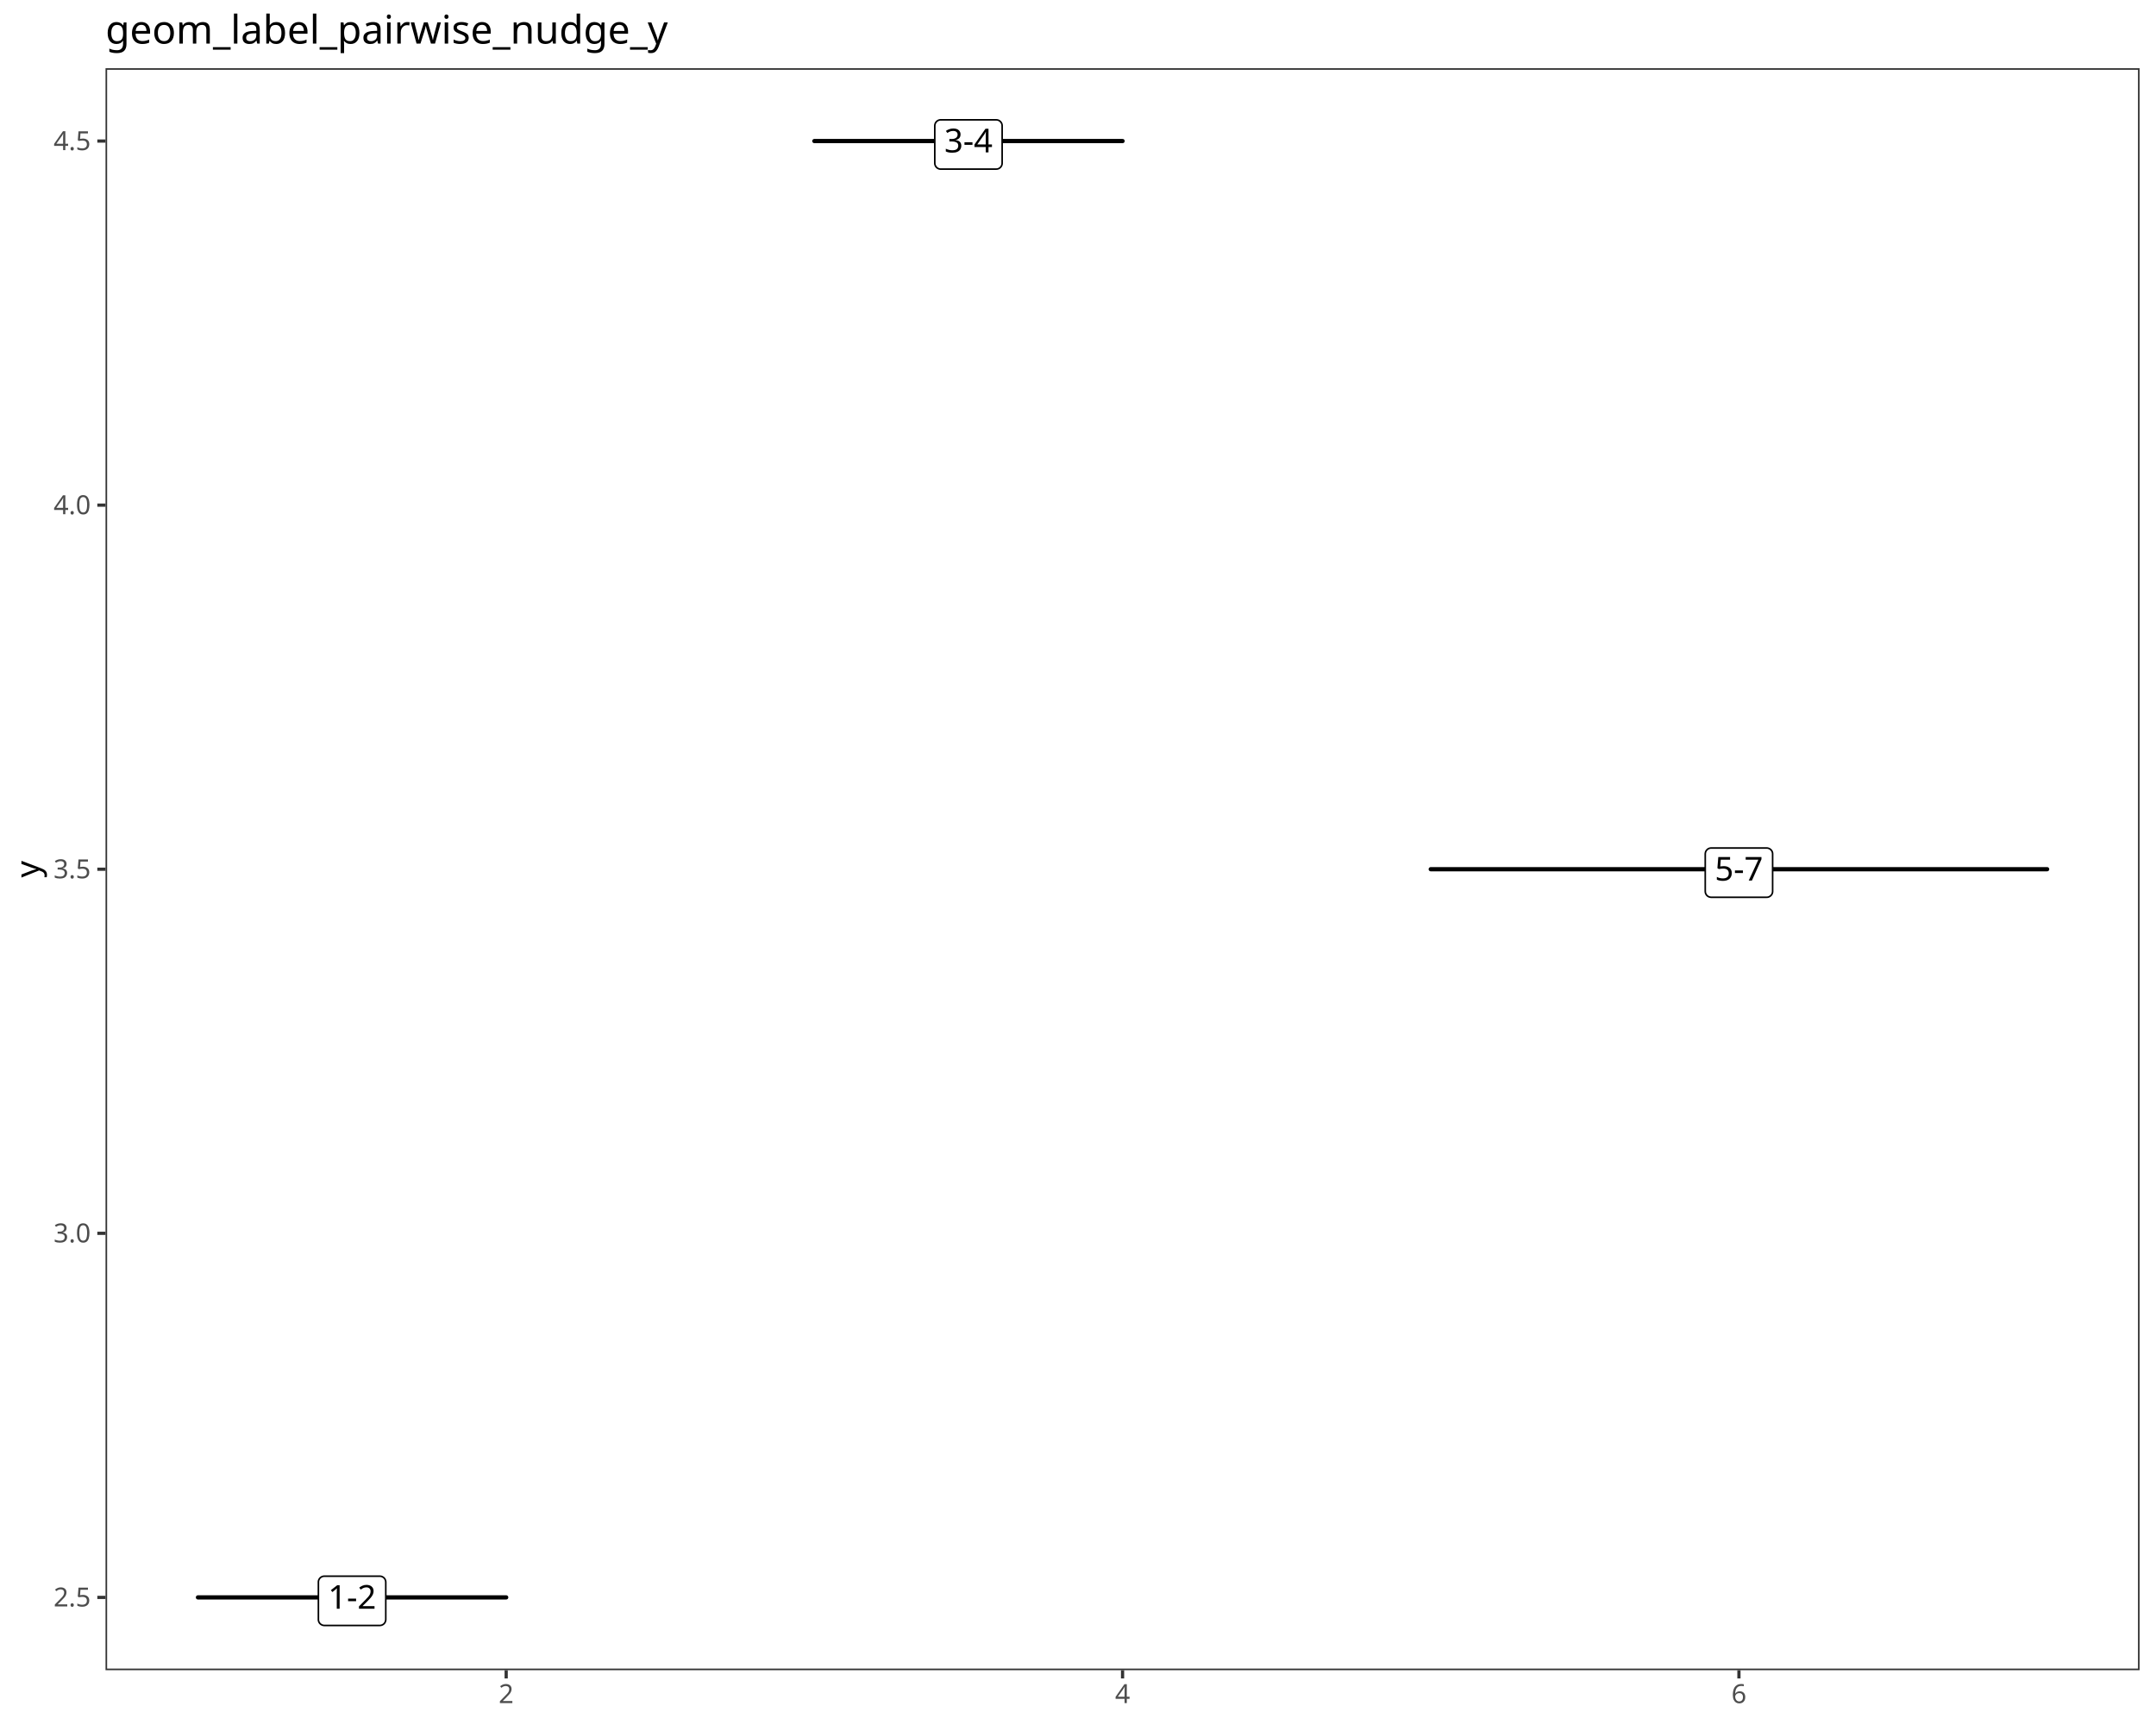
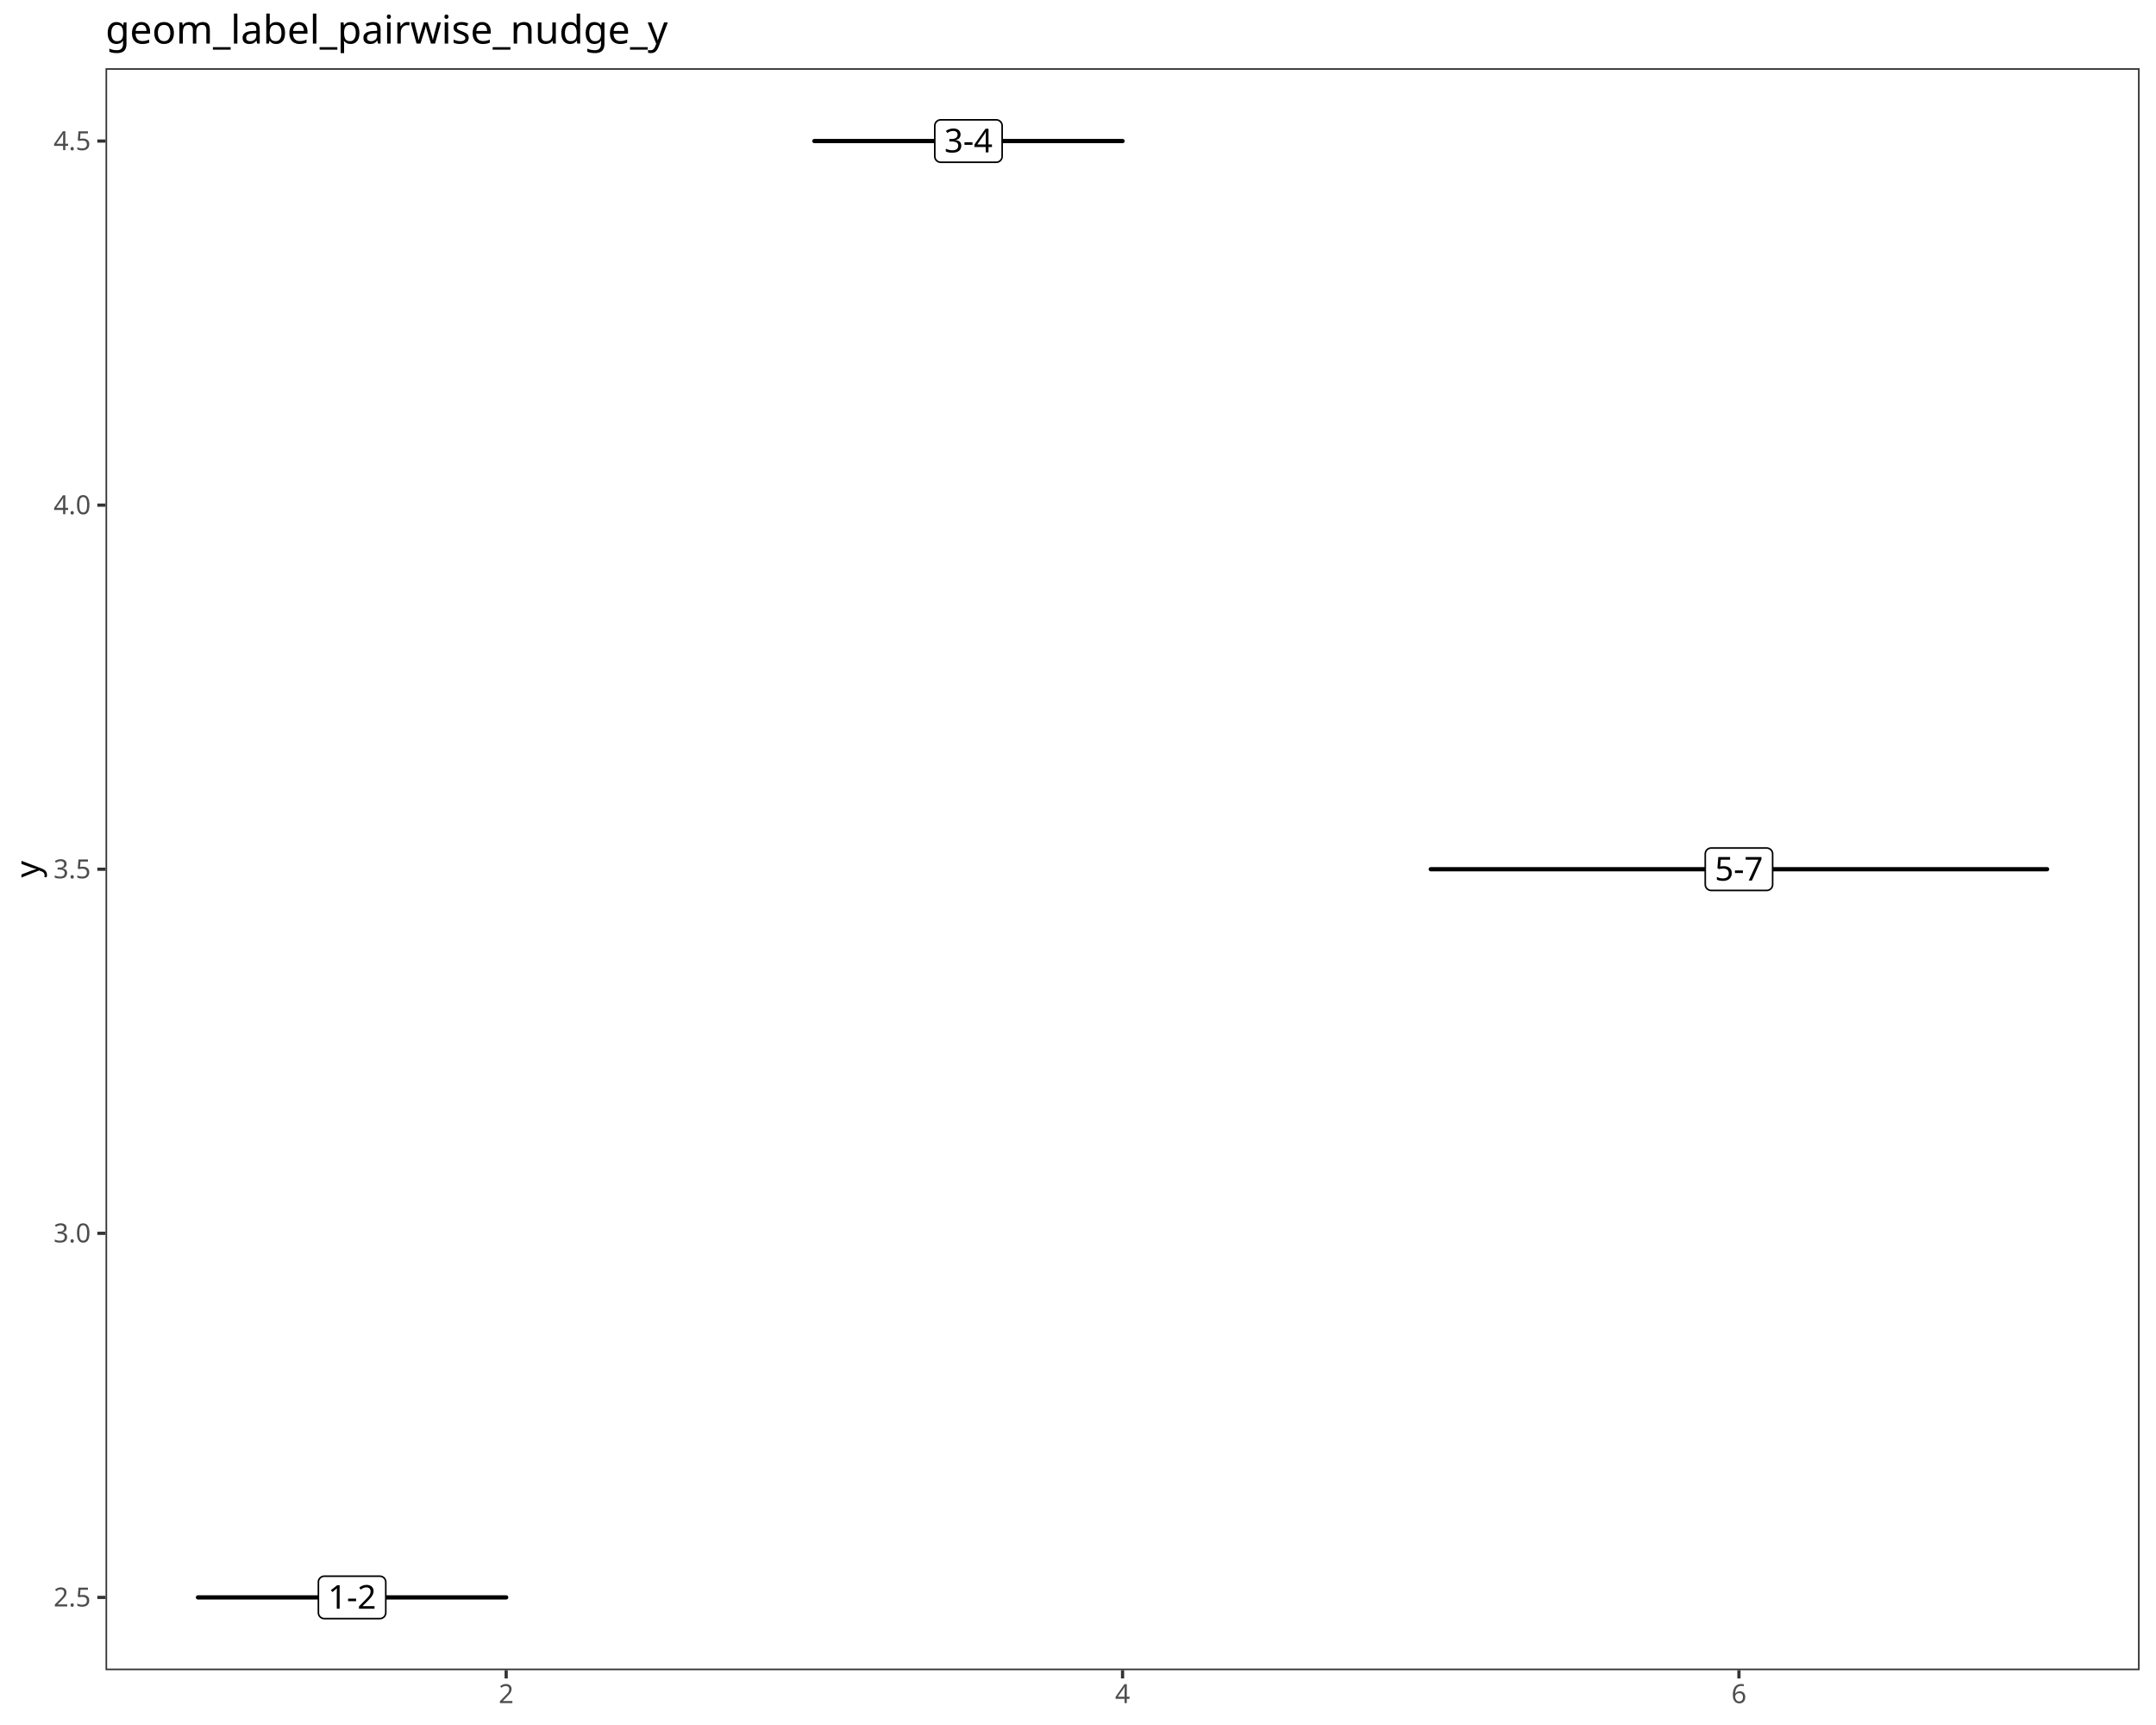
<svg xmlns="http://www.w3.org/2000/svg" class="svglite" data-engine-version="2.0" width="720.00pt" height="576.00pt" viewBox="0 0 720.00 576.00">
  <defs>
    <style type="text/css">
    .svglite line, .svglite polyline, .svglite polygon, .svglite path, .svglite rect, .svglite circle {
      fill: none;
      stroke: #000000;
      stroke-linecap: round;
      stroke-linejoin: round;
      stroke-miterlimit: 10.00;
    }
  </style>
  </defs>
  <rect width="100%" height="100%" style="stroke: none; fill: #FFFFFF;" />
  <defs>
    <clipPath id="cpMC4wMHw3MjAuMDB8MC4wMHw1NzYuMDA=">
      <rect x="0.00" y="0.00" width="720.00" height="576.00" />
    </clipPath>
  </defs>
  <g clip-path="url(#cpMC4wMHw3MjAuMDB8MC4wMHw1NzYuMDA=)">
    <rect x="0.00" y="0.00" width="720.00" height="576.00" style="stroke-width: 1.07; stroke: #FFFFFF; fill: #FFFFFF;" />
  </g>
  <defs>
    <clipPath id="cpMzUuMjR8NzE0LjUyfDIyLjc4fDU1Ny43MQ==">
      <rect x="35.24" y="22.78" width="679.28" height="534.92" />
    </clipPath>
  </defs>
  <g clip-path="url(#cpMzUuMjR8NzE0LjUyfDIyLjc4fDU1Ny43MQ==)">
    <rect x="35.24" y="22.78" width="679.28" height="534.92" style="stroke-width: 1.07; stroke: none; fill: #FFFFFF;" />
    <line x1="66.11" y1="533.39" x2="169.04" y2="533.39" style="stroke-width: 1.42;" />
-     <polygon points="108.31,542.76 126.85,542.76 126.77,542.76 127.08,542.75 127.40,542.68 127.69,542.57 127.97,542.41 128.22,542.21 128.43,541.97 128.60,541.70 128.72,541.41 128.80,541.10 128.83,540.78 128.83,540.78 128.83,528.29 128.83,528.29 128.80,527.97 128.72,527.66 128.60,527.37 128.43,527.10 128.22,526.86 127.97,526.66 127.69,526.50 127.40,526.38 127.08,526.32 126.85,526.31 108.31,526.31 108.54,526.32 108.23,526.31 107.91,526.35 107.60,526.43 107.32,526.57 107.05,526.75 106.82,526.97 106.63,527.23 106.48,527.51 106.38,527.81 106.33,528.13 106.33,528.29 106.33,540.78 106.33,540.62 106.33,540.94 106.38,541.25 106.48,541.56 106.63,541.84 106.82,542.09 107.05,542.31 107.32,542.49 107.60,542.63 107.91,542.72 108.23,542.76 " style="stroke-width: 0.53; fill: #FFFFFF;" />
+     <polygon points="108.31,540.48 126.85,540.48 126.77,540.47 127.08,540.46 127.40,540.40 127.69,540.29 127.97,540.13 128.22,539.92 128.43,539.69 128.60,539.42 128.72,539.12 128.80,538.81 128.83,538.50 128.83,538.50 128.83,528.29 128.83,528.29 128.80,527.97 128.72,527.66 128.60,527.37 128.43,527.10 128.22,526.86 127.97,526.66 127.69,526.50 127.40,526.38 127.08,526.32 126.85,526.31 108.31,526.31 108.54,526.32 108.23,526.31 107.91,526.35 107.60,526.43 107.32,526.57 107.05,526.75 106.82,526.97 106.63,527.23 106.48,527.51 106.38,527.81 106.33,528.13 106.33,528.29 106.33,538.50 106.33,538.34 106.33,538.66 106.38,538.97 106.48,539.27 106.63,539.55 106.82,539.81 107.05,540.03 107.32,540.21 107.60,540.35 107.91,540.44 108.23,540.47 " style="stroke-width: 0.53; fill: #FFFFFF;" />
    <text x="117.58" y="537.18" text-anchor="middle" style="font-size: 11.00px; font-family: sans;" textLength="15.90px" lengthAdjust="spacingAndGlyphs">1-2</text>
    <line x1="271.96" y1="47.10" x2="374.88" y2="47.10" style="stroke-width: 1.42;" />
-     <polygon points="314.15,56.47 332.69,56.47 332.61,56.47 332.93,56.45 333.24,56.39 333.54,56.28 333.81,56.12 334.06,55.91 334.27,55.68 334.44,55.41 334.57,55.11 334.64,54.80 334.67,54.49 334.67,54.49 334.67,41.99 334.67,41.99 334.64,41.68 334.57,41.37 334.44,41.07 334.27,40.80 334.06,40.57 333.81,40.36 333.54,40.20 333.24,40.09 332.93,40.03 332.69,40.01 314.15,40.01 314.39,40.03 314.07,40.01 313.75,40.05 313.45,40.14 313.16,40.28 312.90,40.46 312.67,40.68 312.48,40.93 312.33,41.22 312.23,41.52 312.18,41.83 312.17,41.99 312.17,54.49 312.18,54.33 312.18,54.65 312.23,54.96 312.33,55.26 312.48,55.55 312.67,55.80 312.90,56.02 313.16,56.20 313.45,56.34 313.75,56.43 314.07,56.47 " style="stroke-width: 0.53; fill: #FFFFFF;" />
+     <polygon points="314.15,54.18 332.69,54.18 332.61,54.18 332.93,54.17 333.24,54.11 333.54,53.99 333.81,53.83 334.06,53.63 334.27,53.39 334.44,53.12 334.57,52.83 334.64,52.52 334.67,52.20 334.67,52.20 334.67,41.99 334.67,41.99 334.64,41.68 334.57,41.37 334.44,41.07 334.27,40.80 334.06,40.57 333.81,40.36 333.54,40.20 333.24,40.09 332.93,40.03 332.69,40.01 314.15,40.01 314.39,40.03 314.07,40.01 313.75,40.05 313.45,40.14 313.16,40.28 312.90,40.46 312.67,40.68 312.48,40.93 312.33,41.22 312.23,41.52 312.18,41.83 312.17,41.99 312.17,52.20 312.18,52.04 312.18,52.36 312.23,52.68 312.33,52.98 312.48,53.26 312.67,53.52 312.90,53.74 313.16,53.92 313.45,54.05 313.75,54.14 314.07,54.18 " style="stroke-width: 0.53; fill: #FFFFFF;" />
    <text x="323.42" y="50.88" text-anchor="middle" style="font-size: 11.00px; font-family: sans;" textLength="15.90px" lengthAdjust="spacingAndGlyphs">3-4</text>
    <line x1="477.80" y1="290.24" x2="683.64" y2="290.24" style="stroke-width: 1.42;" />
-     <polygon points="571.45,299.61 589.99,299.61 589.91,299.61 590.23,299.60 590.54,299.54 590.84,299.42 591.12,299.26 591.36,299.06 591.58,298.82 591.75,298.55 591.87,298.26 591.95,297.95 591.97,297.63 591.97,297.63 591.97,285.14 591.97,285.14 591.95,284.82 591.87,284.51 591.75,284.22 591.58,283.95 591.36,283.71 591.12,283.51 590.84,283.35 590.54,283.24 590.23,283.17 589.99,283.16 571.45,283.16 571.69,283.17 571.37,283.16 571.06,283.20 570.75,283.29 570.46,283.42 570.20,283.61 569.97,283.83 569.78,284.08 569.63,284.36 569.53,284.67 569.48,284.98 569.47,285.14 569.47,297.63 569.48,297.47 569.48,297.79 569.53,298.11 569.63,298.41 569.78,298.69 569.97,298.95 570.20,299.17 570.46,299.35 570.75,299.48 571.06,299.57 571.37,299.61 " style="stroke-width: 0.53; fill: #FFFFFF;" />
+     <polygon points="571.45,297.33 589.99,297.33 589.91,297.33 590.23,297.32 590.54,297.25 590.84,297.14 591.12,296.98 591.36,296.78 591.58,296.54 591.75,296.27 591.87,295.98 591.95,295.67 591.97,295.35 591.97,295.35 591.97,285.14 591.97,285.14 591.95,284.82 591.87,284.51 591.75,284.22 591.58,283.95 591.36,283.71 591.12,283.51 590.84,283.35 590.54,283.24 590.23,283.17 589.99,283.16 571.45,283.16 571.69,283.17 571.37,283.16 571.06,283.20 570.75,283.29 570.46,283.42 570.20,283.61 569.97,283.83 569.78,284.08 569.63,284.36 569.53,284.67 569.48,284.98 569.47,285.14 569.47,295.35 569.48,295.19 569.48,295.51 569.53,295.82 569.63,296.13 569.78,296.41 569.97,296.66 570.20,296.88 570.46,297.06 570.75,297.20 571.06,297.29 571.37,297.33 " style="stroke-width: 0.53; fill: #FFFFFF;" />
    <text x="580.72" y="294.03" text-anchor="middle" style="font-size: 11.00px; font-family: sans;" textLength="15.90px" lengthAdjust="spacingAndGlyphs">5-7</text>
    <rect x="35.24" y="22.78" width="679.28" height="534.92" style="stroke-width: 1.07; stroke: #333333;" />
  </g>
  <g clip-path="url(#cpMC4wMHw3MjAuMDB8MC4wMHw1NzYuMDA=)">
    <text x="30.31" y="536.42" text-anchor="end" style="font-size: 8.80px; fill: #4D4D4D; font-family: sans;" textLength="12.23px" lengthAdjust="spacingAndGlyphs">2.5</text>
    <text x="30.31" y="414.85" text-anchor="end" style="font-size: 8.80px; fill: #4D4D4D; font-family: sans;" textLength="12.23px" lengthAdjust="spacingAndGlyphs">3.0</text>
    <text x="30.31" y="293.27" text-anchor="end" style="font-size: 8.80px; fill: #4D4D4D; font-family: sans;" textLength="12.23px" lengthAdjust="spacingAndGlyphs">3.5</text>
    <text x="30.31" y="171.70" text-anchor="end" style="font-size: 8.80px; fill: #4D4D4D; font-family: sans;" textLength="12.23px" lengthAdjust="spacingAndGlyphs">4.0</text>
    <text x="30.31" y="50.13" text-anchor="end" style="font-size: 8.80px; fill: #4D4D4D; font-family: sans;" textLength="12.23px" lengthAdjust="spacingAndGlyphs">4.5</text>
    <polyline points="32.50,533.39 35.24,533.39 " style="stroke-width: 1.07; stroke: #333333; stroke-linecap: butt;" />
    <polyline points="32.50,411.82 35.24,411.82 " style="stroke-width: 1.07; stroke: #333333; stroke-linecap: butt;" />
    <polyline points="32.50,290.24 35.24,290.24 " style="stroke-width: 1.07; stroke: #333333; stroke-linecap: butt;" />
    <polyline points="32.50,168.67 35.24,168.67 " style="stroke-width: 1.07; stroke: #333333; stroke-linecap: butt;" />
    <polyline points="32.50,47.10 35.24,47.10 " style="stroke-width: 1.07; stroke: #333333; stroke-linecap: butt;" />
    <polyline points="169.04,560.45 169.04,557.71 " style="stroke-width: 1.07; stroke: #333333; stroke-linecap: butt;" />
    <polyline points="374.88,560.45 374.88,557.71 " style="stroke-width: 1.07; stroke: #333333; stroke-linecap: butt;" />
    <polyline points="580.72,560.45 580.72,557.71 " style="stroke-width: 1.07; stroke: #333333; stroke-linecap: butt;" />
    <text x="169.04" y="568.69" text-anchor="middle" style="font-size: 8.80px; fill: #4D4D4D; font-family: sans;" textLength="4.89px" lengthAdjust="spacingAndGlyphs">2</text>
    <text x="374.88" y="568.69" text-anchor="middle" style="font-size: 8.80px; fill: #4D4D4D; font-family: sans;" textLength="4.89px" lengthAdjust="spacingAndGlyphs">4</text>
    <text x="580.72" y="568.69" text-anchor="middle" style="font-size: 8.80px; fill: #4D4D4D; font-family: sans;" textLength="4.89px" lengthAdjust="spacingAndGlyphs">6</text>
    <text transform="translate(13.05,290.24) rotate(-90)" text-anchor="middle" style="font-size: 11.00px; font-family: sans;" textLength="5.50px" lengthAdjust="spacingAndGlyphs">y</text>
    <text x="35.24" y="14.56" style="font-size: 13.20px; font-family: sans;" textLength="182.02px" lengthAdjust="spacingAndGlyphs">geom_label_pairwise_nudge_y</text>
  </g>
</svg>
